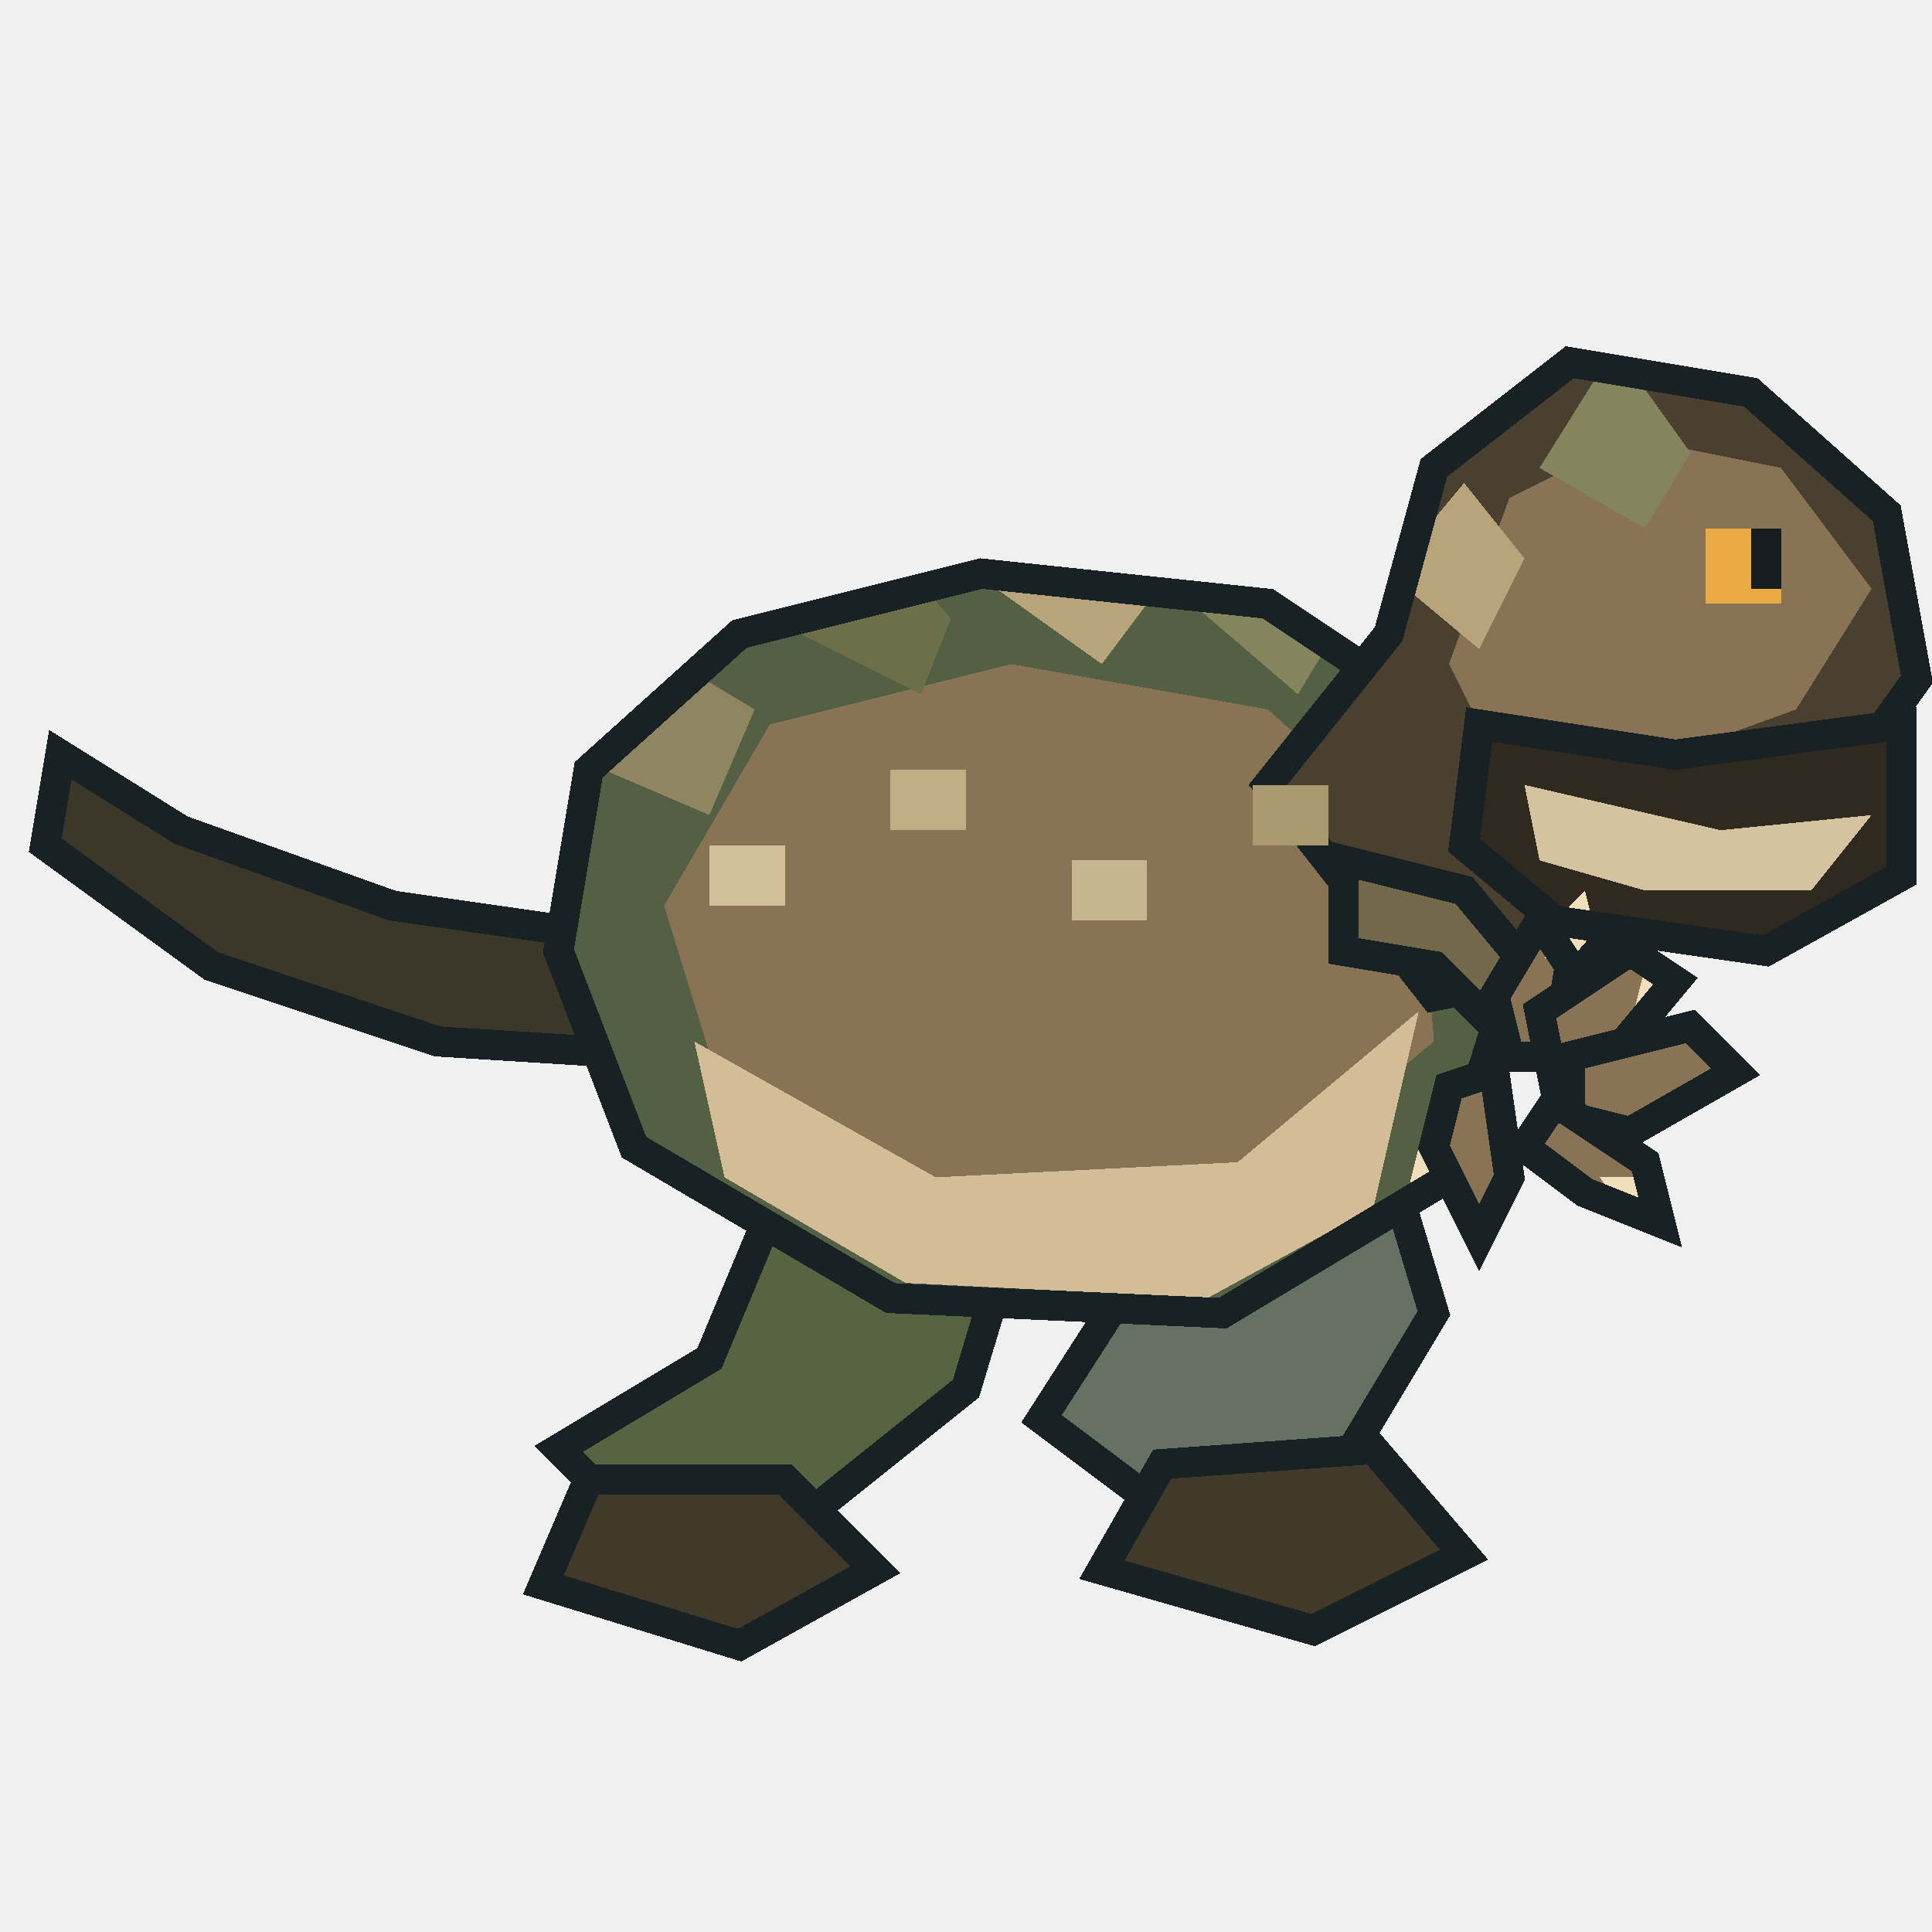
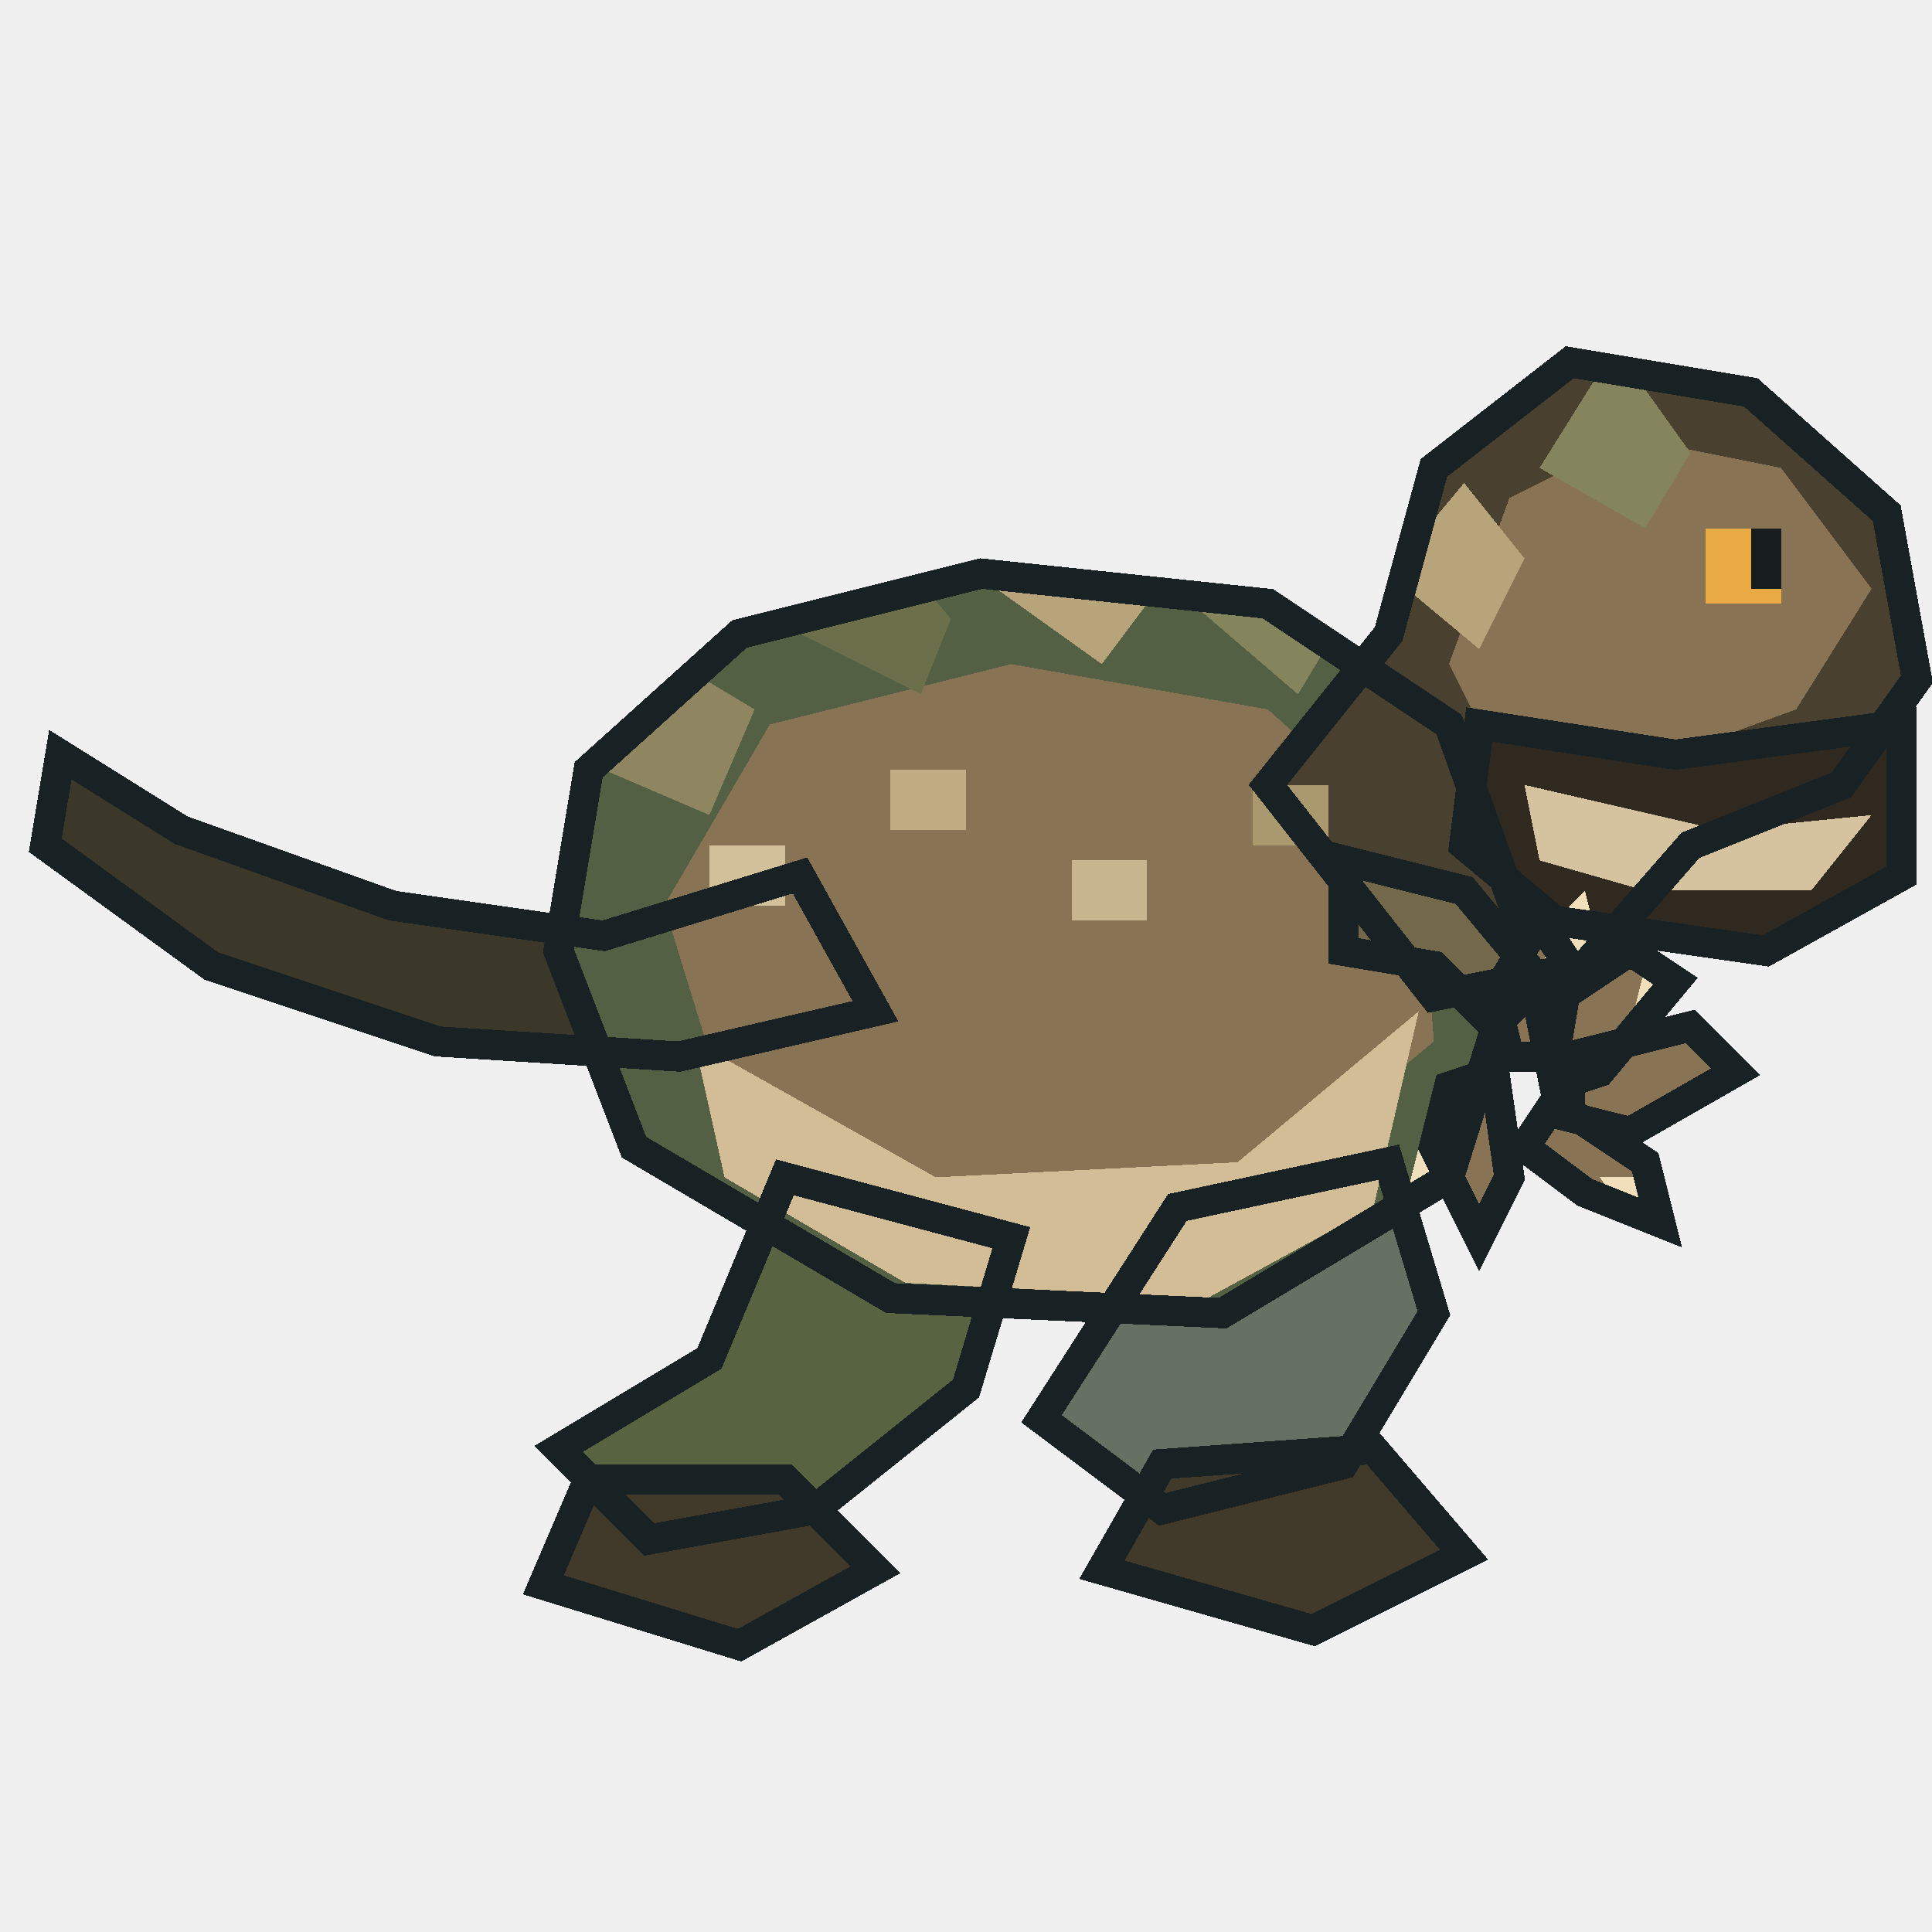
- <svg xmlns="http://www.w3.org/2000/svg" viewBox="0 0 128 128" shape-rendering="crispEdges" role="img" aria-label="Vasti" data-character="Vasti" data-species="Vastatosaurus rex" data-origin="King Kong 2005" data-pose="jump" data-anatomy="armored tyrannosaur skull five-fingered forelimbs" data-hand-digits="5" data-colors="olive-green brown beige">
-   <g>
-     <g stroke="#182225" stroke-width="2" stroke-linejoin="miter">
-       <polygon points="52,78 67,82 64,92 54,100 43,102 37,96 47,90" fill="#586341" />
-       <polygon points="78,80 92,77 95,87 89,97 77,100 69,94" fill="#667063" />
-       <polygon points="39,98 52,98 58,104 49,109 36,105" fill="#413a2b" />
-       <polygon points="77,97 91,96 97,103 87,108 73,104" fill="#413a2b" />
-     </g>
-     <g stroke="#182225" stroke-width="2" stroke-linejoin="miter">
-       <defs>
-         <mask id="dino-ink-mask-1" maskUnits="userSpaceOnUse" x="0" y="0" width="128" height="128" style="mask-type:luminance">
-           <g fill="#ffffff" stroke="none">
-             <polygon points="37,63 39,51 49,42 65,38 84,40 96,48 101,62 96,78 81,87 59,86 42,76" fill="#ffffff" stroke="none" />
-           </g>
-           <polygon points="37,63 39,51 49,42 65,38 84,40 96,48 101,62 96,78 81,87 59,86 42,76" fill="none" stroke="#000000" stroke-width="2" stroke-linejoin="miter" />
-         </mask>
-         <mask id="dino-ink-mask-2" maskUnits="userSpaceOnUse" x="0" y="0" width="128" height="128" style="mask-type:luminance">
-           <g fill="#ffffff" stroke="none">
-             <polygon points="84,52 92,42 95,31 104,24 116,26 125,34 127,45 122,52 112,56 105,64 95,66" fill="#ffffff" stroke="none" />
-           </g>
-           <polygon points="84,52 92,42 95,31 104,24 116,26 125,34 127,45 122,52 112,56 105,64 95,66" fill="none" stroke="#000000" stroke-width="2" stroke-linejoin="miter" />
-         </mask>
-         <mask id="dino-ink-mask-3" maskUnits="userSpaceOnUse" x="0" y="0" width="128" height="128" style="mask-type:luminance">
-           <g fill="#ffffff" stroke="none">
-             <polygon points="98,48 111,50 126,48 126,58 117,63 103,61 97,56" fill="#ffffff" stroke="none" />
-           </g>
-           <polygon points="98,48 111,50 126,48 126,58 117,63 103,61 97,56" fill="none" stroke="#000000" stroke-width="2" stroke-linejoin="miter" />
-         </mask>
-         <mask id="dino-ink-mask-4" maskUnits="userSpaceOnUse" x="0" y="0" width="128" height="128" style="mask-type:luminance">
-           <g fill="#ffffff" stroke="none">
-             <polygon points="52,78 67,82 64,92 54,100 43,102 37,96 47,90" fill="#ffffff" stroke="none" />
-             <polygon points="78,80 92,77 95,87 89,97 77,100 69,94" fill="#ffffff" stroke="none" />
-             <polygon points="39,98 52,98 58,104 49,109 36,105" fill="#ffffff" stroke="none" />
-             <polygon points="77,97 91,96 97,103 87,108 73,104" fill="#ffffff" stroke="none" />
-             <polygon points="53,58 40,62 26,60 12,55 4,50 3,56 14,64 29,69 45,70 58,67" fill="#ffffff" stroke="none" />
-             <polygon points="37,63 39,51 49,42 65,38 84,40 96,48 101,62 96,78 81,87 59,86 42,76" fill="#ffffff" stroke="none" />
-             <polygon points="84,52 92,42 95,31 104,24 116,26 125,34 127,45 122,52 112,56 105,64 95,66" fill="#ffffff" stroke="none" />
-             <polygon points="98,48 111,50 126,48 126,58 117,63 103,61 97,56" fill="#ffffff" stroke="none" />
-             <polygon points="89,57 97,59 102,65 99,68 95,64 89,63" fill="#ffffff" stroke="none" />
-             <polygon points="99,66 102,61 104,64 103,70 100,70" fill="#ffffff" stroke="none" />
-             <polygon points="102,67 108,63 111,65 106,71 103,72" fill="#ffffff" stroke="none" />
-             <polygon points="104,70 112,68 115,71 108,75 104,74" fill="#ffffff" stroke="none" />
-             <polygon points="103,73 109,77 110,81 105,79 101,76" fill="#ffffff" stroke="none" />
-             <polygon points="99,71 100,78 98,82 95,76 96,72" fill="#ffffff" stroke="none" />
-           </g>
-           <polygon points="52,78 67,82 64,92 54,100 43,102 37,96 47,90" fill="none" stroke="#000000" stroke-width="2" stroke-linejoin="miter" />
-           <polygon points="78,80 92,77 95,87 89,97 77,100 69,94" fill="none" stroke="#000000" stroke-width="2" stroke-linejoin="miter" />
-           <polygon points="39,98 52,98 58,104 49,109 36,105" fill="none" stroke="#000000" stroke-width="2" stroke-linejoin="miter" />
-           <polygon points="77,97 91,96 97,103 87,108 73,104" fill="none" stroke="#000000" stroke-width="2" stroke-linejoin="miter" />
-           <polygon points="53,58 40,62 26,60 12,55 4,50 3,56 14,64 29,69 45,70 58,67" fill="none" stroke="#000000" stroke-width="2" stroke-linejoin="miter" />
-           <polygon points="37,63 39,51 49,42 65,38 84,40 96,48 101,62 96,78 81,87 59,86 42,76" fill="none" stroke="#000000" stroke-width="2" stroke-linejoin="miter" />
-           <polygon points="84,52 92,42 95,31 104,24 116,26 125,34 127,45 122,52 112,56 105,64 95,66" fill="none" stroke="#000000" stroke-width="2" stroke-linejoin="miter" />
-           <polygon points="98,48 111,50 126,48 126,58 117,63 103,61 97,56" fill="none" stroke="#000000" stroke-width="2" stroke-linejoin="miter" />
-           <polygon points="89,57 97,59 102,65 99,68 95,64 89,63" fill="none" stroke="#000000" stroke-width="2" stroke-linejoin="miter" />
-           <polygon points="99,66 102,61 104,64 103,70 100,70" fill="none" stroke="#000000" stroke-width="2" stroke-linejoin="miter" />
-           <polygon points="102,67 108,63 111,65 106,71 103,72" fill="none" stroke="#000000" stroke-width="2" stroke-linejoin="miter" />
-           <polygon points="104,70 112,68 115,71 108,75 104,74" fill="none" stroke="#000000" stroke-width="2" stroke-linejoin="miter" />
-           <polygon points="103,73 109,77 110,81 105,79 101,76" fill="none" stroke="#000000" stroke-width="2" stroke-linejoin="miter" />
-           <polygon points="99,71 100,78 98,82 95,76 96,72" fill="none" stroke="#000000" stroke-width="2" stroke-linejoin="miter" />
-         </mask>
-       </defs>
-       <polygon points="53,58 40,62 26,60 12,55 4,50 3,56 14,64 29,69 45,70 58,67" fill="#3b3829" />
-       <polygon points="37,63 39,51 49,42 65,38 84,40 96,48 101,62 96,78 81,87 59,86 42,76" fill="#536044" />
-       <polygon points="44,60 51,48 67,44 84,47 94,56 95,69 83,79 62,80 48,73" fill="#887454" stroke="none" mask="url(#dino-ink-mask-1)" />
-       <polygon points="46,69 62,78 82,77 94,67 91,80 80,86 60,85 48,78" fill="#d2bd96" stroke="none" mask="url(#dino-ink-mask-1)" />
-       <polygon points="84,52 92,42 95,31 104,24 116,26 125,34 127,45 122,52 112,56 105,64 95,66" fill="#4a4030" />
-       <polygon points="96,44 100,33 108,29 118,31 124,39 119,47 108,51 100,52" fill="#887454" stroke="none" mask="url(#dino-ink-mask-2)" />
-       <polygon points="98,48 111,50 126,48 126,58 117,63 103,61 97,56" fill="#302920" />
-       <polygon points="101,52 114,55 124,54 120,59 109,59 102,57" fill="#d5c3a0" stroke="none" mask="url(#dino-ink-mask-3)" />
-       <polygon points="40,51 45,44 50,47 47,54" fill="#8f8560" stroke="none" mask="url(#dino-ink-mask-4)" />
-       <polygon points="53,42 58,35 63,41 61,46" fill="#6b704a" stroke="none" mask="url(#dino-ink-mask-4)" />
-       <polygon points="66,39 71,33 76,40 73,44" fill="#b8a47a" stroke="none" mask="url(#dino-ink-mask-4)" />
-       <polygon points="79,40 84,34 89,41 86,46" fill="#85855d" stroke="none" mask="url(#dino-ink-mask-4)" />
-       <polygon points="92,38 97,32 101,37 98,43" fill="#b8a47a" stroke="none" mask="url(#dino-ink-mask-4)" />
-       <polygon points="102,31 107,23 112,30 109,35" fill="#85855d" stroke="none" mask="url(#dino-ink-mask-4)" />
-       <rect x="47" y="56" width="5" height="4" fill="#d2c09b" stroke="none" mask="url(#dino-ink-mask-1)" />
-       <rect x="59" y="51" width="5" height="4" fill="#c0ad84" stroke="none" mask="url(#dino-ink-mask-1)" />
-       <rect x="71" y="57" width="5" height="4" fill="#c6b58f" stroke="none" mask="url(#dino-ink-mask-1)" />
-       <rect x="83" y="52" width="5" height="4" fill="#aa986e" stroke="none" mask="url(#dino-ink-mask-1)" />
-       <polygon points="89,57 97,59 102,65 99,68 95,64 89,63" fill="#74684a" />
-       <polygon points="99,66 102,61 104,64 103,70 100,70" fill="#887454" />
-       <polygon points="102,67 108,63 111,65 106,71 103,72" fill="#887454" />
-       <polygon points="104,70 112,68 115,71 108,75 104,74" fill="#887454" />
-       <polygon points="103,73 109,77 110,81 105,79 101,76" fill="#887454" />
-       <polygon points="99,71 100,78 98,82 95,76 96,72" fill="#887454" />
-       <polygon points="102,62 105,59 106,63 103,66" fill="#f0dfba" stroke="none" mask="url(#dino-ink-mask-4)" />
-       <polygon points="109,64 113,62 112,66 108,68" fill="#f0dfba" stroke="none" mask="url(#dino-ink-mask-4)" />
-       <polygon points="114,70 118,69 115,73 111,74" fill="#f0dfba" stroke="none" mask="url(#dino-ink-mask-4)" />
-       <polygon points="109,78 112,82 108,81 106,78" fill="#f0dfba" stroke="none" mask="url(#dino-ink-mask-4)" />
-       <polygon points="96,79 96,84 93,80 94,76" fill="#f0dfba" stroke="none" mask="url(#dino-ink-mask-4)" />
-       <rect x="113" y="35" width="5" height="5" fill="#e9aa43" stroke="none" mask="url(#dino-ink-mask-2)" />
-       <rect x="116" y="35" width="2" height="4" fill="#161d1c" stroke="none" mask="url(#dino-ink-mask-2)" />
+ <svg xmlns="http://www.w3.org/2000/svg" viewBox="0 0 128 128" shape-rendering="crispEdges" role="img" aria-label="Vasti" data-character="Vasti" data-species="Vastatosaurus rex" data-origin="King Kong 2005" data-pose="jump" data-anatomy="armored tyrannosaur skull five-fingered forelimbs" data-hand-digits="5" data-colors="olive-green brown beige" data-ink-boundary="masked">
+   <defs>
+     <mask id="sprite-silhouette" maskUnits="userSpaceOnUse" maskContentUnits="userSpaceOnUse" x="0" y="0" width="128" height="128" style="mask-type:luminance">
+       <g fill="#ffffff" stroke="#ffffff" stroke-width="2">
+         <polygon points="52,78 67,82 64,92 54,100 43,102 37,96 47,90" fill="#ffffff" stroke="#ffffff" stroke-width="2" />
+         <polygon points="78,80 92,77 95,87 89,97 77,100 69,94" fill="#ffffff" stroke="#ffffff" stroke-width="2" />
+         <polygon points="39,98 52,98 58,104 49,109 36,105" fill="#ffffff" stroke="#ffffff" stroke-width="2" />
+         <polygon points="77,97 91,96 97,103 87,108 73,104" fill="#ffffff" stroke="#ffffff" stroke-width="2" />
+         <polygon points="53,58 40,62 26,60 12,55 4,50 3,56 14,64 29,69 45,70 58,67" fill="#ffffff" stroke="#ffffff" stroke-width="2" />
+         <polygon points="37,63 39,51 49,42 65,38 84,40 96,48 101,62 96,78 81,87 59,86 42,76" fill="#ffffff" stroke="#ffffff" stroke-width="2" />
+         <polygon points="84,52 92,42 95,31 104,24 116,26 125,34 127,45 122,52 112,56 105,64 95,66" fill="#ffffff" stroke="#ffffff" stroke-width="2" />
+         <polygon points="98,48 111,50 126,48 126,58 117,63 103,61 97,56" fill="#ffffff" stroke="#ffffff" stroke-width="2" />
+         <polygon points="89,57 97,59 102,65 99,68 95,64 89,63" fill="#ffffff" stroke="#ffffff" stroke-width="2" />
+         <polygon points="99,66 102,61 104,64 103,70 100,70" fill="#ffffff" stroke="#ffffff" stroke-width="2" />
+         <polygon points="102,67 108,63 111,65 106,71 103,72" fill="#ffffff" stroke="#ffffff" stroke-width="2" />
+         <polygon points="104,70 112,68 115,71 108,75 104,74" fill="#ffffff" stroke="#ffffff" stroke-width="2" />
+         <polygon points="103,73 109,77 110,81 105,79 101,76" fill="#ffffff" stroke="#ffffff" stroke-width="2" />
+         <polygon points="99,71 100,78 98,82 95,76 96,72" fill="#ffffff" stroke="#ffffff" stroke-width="2" />
+       </g>
+     </mask>
+   </defs>
+   <g data-ink-boundary="art" mask="url(#sprite-silhouette)">
+     <g>
+       <g stroke="#182225" stroke-width="2" stroke-linejoin="miter">
+         <polygon points="52,78 67,82 64,92 54,100 43,102 37,96 47,90" fill="#586341" />
+         <polygon points="78,80 92,77 95,87 89,97 77,100 69,94" fill="#667063" />
+         <polygon points="39,98 52,98 58,104 49,109 36,105" fill="#413a2b" />
+         <polygon points="77,97 91,96 97,103 87,108 73,104" fill="#413a2b" />
+       </g>
+       <g stroke="#182225" stroke-width="2" stroke-linejoin="miter">
+         <defs>
+           <mask id="dino-ink-mask-1" maskUnits="userSpaceOnUse" x="0" y="0" width="128" height="128" style="mask-type:luminance">
+             <g fill="#ffffff" stroke="none">
+               <polygon points="37,63 39,51 49,42 65,38 84,40 96,48 101,62 96,78 81,87 59,86 42,76" fill="#ffffff" stroke="none" />
+             </g>
+             <polygon points="37,63 39,51 49,42 65,38 84,40 96,48 101,62 96,78 81,87 59,86 42,76" fill="none" stroke="#000000" stroke-width="2" stroke-linejoin="miter" />
+           </mask>
+           <mask id="dino-ink-mask-2" maskUnits="userSpaceOnUse" x="0" y="0" width="128" height="128" style="mask-type:luminance">
+             <g fill="#ffffff" stroke="none">
+               <polygon points="84,52 92,42 95,31 104,24 116,26 125,34 127,45 122,52 112,56 105,64 95,66" fill="#ffffff" stroke="none" />
+             </g>
+             <polygon points="84,52 92,42 95,31 104,24 116,26 125,34 127,45 122,52 112,56 105,64 95,66" fill="none" stroke="#000000" stroke-width="2" stroke-linejoin="miter" />
+           </mask>
+           <mask id="dino-ink-mask-3" maskUnits="userSpaceOnUse" x="0" y="0" width="128" height="128" style="mask-type:luminance">
+             <g fill="#ffffff" stroke="none">
+               <polygon points="98,48 111,50 126,48 126,58 117,63 103,61 97,56" fill="#ffffff" stroke="none" />
+             </g>
+             <polygon points="98,48 111,50 126,48 126,58 117,63 103,61 97,56" fill="none" stroke="#000000" stroke-width="2" stroke-linejoin="miter" />
+           </mask>
+           <mask id="dino-ink-mask-4" maskUnits="userSpaceOnUse" x="0" y="0" width="128" height="128" style="mask-type:luminance">
+             <g fill="#ffffff" stroke="none">
+               <polygon points="52,78 67,82 64,92 54,100 43,102 37,96 47,90" fill="#ffffff" stroke="none" />
+               <polygon points="78,80 92,77 95,87 89,97 77,100 69,94" fill="#ffffff" stroke="none" />
+               <polygon points="39,98 52,98 58,104 49,109 36,105" fill="#ffffff" stroke="none" />
+               <polygon points="77,97 91,96 97,103 87,108 73,104" fill="#ffffff" stroke="none" />
+               <polygon points="53,58 40,62 26,60 12,55 4,50 3,56 14,64 29,69 45,70 58,67" fill="#ffffff" stroke="none" />
+               <polygon points="37,63 39,51 49,42 65,38 84,40 96,48 101,62 96,78 81,87 59,86 42,76" fill="#ffffff" stroke="none" />
+               <polygon points="84,52 92,42 95,31 104,24 116,26 125,34 127,45 122,52 112,56 105,64 95,66" fill="#ffffff" stroke="none" />
+               <polygon points="98,48 111,50 126,48 126,58 117,63 103,61 97,56" fill="#ffffff" stroke="none" />
+               <polygon points="89,57 97,59 102,65 99,68 95,64 89,63" fill="#ffffff" stroke="none" />
+               <polygon points="99,66 102,61 104,64 103,70 100,70" fill="#ffffff" stroke="none" />
+               <polygon points="102,67 108,63 111,65 106,71 103,72" fill="#ffffff" stroke="none" />
+               <polygon points="104,70 112,68 115,71 108,75 104,74" fill="#ffffff" stroke="none" />
+               <polygon points="103,73 109,77 110,81 105,79 101,76" fill="#ffffff" stroke="none" />
+               <polygon points="99,71 100,78 98,82 95,76 96,72" fill="#ffffff" stroke="none" />
+             </g>
+             <polygon points="52,78 67,82 64,92 54,100 43,102 37,96 47,90" fill="none" stroke="#000000" stroke-width="2" stroke-linejoin="miter" />
+             <polygon points="78,80 92,77 95,87 89,97 77,100 69,94" fill="none" stroke="#000000" stroke-width="2" stroke-linejoin="miter" />
+             <polygon points="39,98 52,98 58,104 49,109 36,105" fill="none" stroke="#000000" stroke-width="2" stroke-linejoin="miter" />
+             <polygon points="77,97 91,96 97,103 87,108 73,104" fill="none" stroke="#000000" stroke-width="2" stroke-linejoin="miter" />
+             <polygon points="53,58 40,62 26,60 12,55 4,50 3,56 14,64 29,69 45,70 58,67" fill="none" stroke="#000000" stroke-width="2" stroke-linejoin="miter" />
+             <polygon points="37,63 39,51 49,42 65,38 84,40 96,48 101,62 96,78 81,87 59,86 42,76" fill="none" stroke="#000000" stroke-width="2" stroke-linejoin="miter" />
+             <polygon points="84,52 92,42 95,31 104,24 116,26 125,34 127,45 122,52 112,56 105,64 95,66" fill="none" stroke="#000000" stroke-width="2" stroke-linejoin="miter" />
+             <polygon points="98,48 111,50 126,48 126,58 117,63 103,61 97,56" fill="none" stroke="#000000" stroke-width="2" stroke-linejoin="miter" />
+             <polygon points="89,57 97,59 102,65 99,68 95,64 89,63" fill="none" stroke="#000000" stroke-width="2" stroke-linejoin="miter" />
+             <polygon points="99,66 102,61 104,64 103,70 100,70" fill="none" stroke="#000000" stroke-width="2" stroke-linejoin="miter" />
+             <polygon points="102,67 108,63 111,65 106,71 103,72" fill="none" stroke="#000000" stroke-width="2" stroke-linejoin="miter" />
+             <polygon points="104,70 112,68 115,71 108,75 104,74" fill="none" stroke="#000000" stroke-width="2" stroke-linejoin="miter" />
+             <polygon points="103,73 109,77 110,81 105,79 101,76" fill="none" stroke="#000000" stroke-width="2" stroke-linejoin="miter" />
+             <polygon points="99,71 100,78 98,82 95,76 96,72" fill="none" stroke="#000000" stroke-width="2" stroke-linejoin="miter" />
+           </mask>
+         </defs>
+         <polygon points="53,58 40,62 26,60 12,55 4,50 3,56 14,64 29,69 45,70 58,67" fill="#3b3829" />
+         <polygon points="37,63 39,51 49,42 65,38 84,40 96,48 101,62 96,78 81,87 59,86 42,76" fill="#536044" />
+         <polygon points="44,60 51,48 67,44 84,47 94,56 95,69 83,79 62,80 48,73" fill="#887454" stroke="none" mask="url(#dino-ink-mask-1)" />
+         <polygon points="46,69 62,78 82,77 94,67 91,80 80,86 60,85 48,78" fill="#d2bd96" stroke="none" mask="url(#dino-ink-mask-1)" />
+         <polygon points="84,52 92,42 95,31 104,24 116,26 125,34 127,45 122,52 112,56 105,64 95,66" fill="#4a4030" />
+         <polygon points="96,44 100,33 108,29 118,31 124,39 119,47 108,51 100,52" fill="#887454" stroke="none" mask="url(#dino-ink-mask-2)" />
+         <polygon points="98,48 111,50 126,48 126,58 117,63 103,61 97,56" fill="#302920" />
+         <polygon points="101,52 114,55 124,54 120,59 109,59 102,57" fill="#d5c3a0" stroke="none" mask="url(#dino-ink-mask-3)" />
+         <polygon points="40,51 45,44 50,47 47,54" fill="#8f8560" stroke="none" mask="url(#dino-ink-mask-4)" />
+         <polygon points="53,42 58,35 63,41 61,46" fill="#6b704a" stroke="none" mask="url(#dino-ink-mask-4)" />
+         <polygon points="66,39 71,33 76,40 73,44" fill="#b8a47a" stroke="none" mask="url(#dino-ink-mask-4)" />
+         <polygon points="79,40 84,34 89,41 86,46" fill="#85855d" stroke="none" mask="url(#dino-ink-mask-4)" />
+         <polygon points="92,38 97,32 101,37 98,43" fill="#b8a47a" stroke="none" mask="url(#dino-ink-mask-4)" />
+         <polygon points="102,31 107,23 112,30 109,35" fill="#85855d" stroke="none" mask="url(#dino-ink-mask-4)" />
+         <rect x="47" y="56" width="5" height="4" fill="#d2c09b" stroke="none" mask="url(#dino-ink-mask-1)" />
+         <rect x="59" y="51" width="5" height="4" fill="#c0ad84" stroke="none" mask="url(#dino-ink-mask-1)" />
+         <rect x="71" y="57" width="5" height="4" fill="#c6b58f" stroke="none" mask="url(#dino-ink-mask-1)" />
+         <rect x="83" y="52" width="5" height="4" fill="#aa986e" stroke="none" mask="url(#dino-ink-mask-1)" />
+         <polygon points="89,57 97,59 102,65 99,68 95,64 89,63" fill="#74684a" />
+         <polygon points="99,66 102,61 104,64 103,70 100,70" fill="#887454" />
+         <polygon points="102,67 108,63 111,65 106,71 103,72" fill="#887454" />
+         <polygon points="104,70 112,68 115,71 108,75 104,74" fill="#887454" />
+         <polygon points="103,73 109,77 110,81 105,79 101,76" fill="#887454" />
+         <polygon points="99,71 100,78 98,82 95,76 96,72" fill="#887454" />
+         <polygon points="102,62 105,59 106,63 103,66" fill="#f0dfba" stroke="none" mask="url(#dino-ink-mask-4)" />
+         <polygon points="109,64 113,62 112,66 108,68" fill="#f0dfba" stroke="none" mask="url(#dino-ink-mask-4)" />
+         <polygon points="114,70 118,69 115,73 111,74" fill="#f0dfba" stroke="none" mask="url(#dino-ink-mask-4)" />
+         <polygon points="109,78 112,82 108,81 106,78" fill="#f0dfba" stroke="none" mask="url(#dino-ink-mask-4)" />
+         <polygon points="96,79 96,84 93,80 94,76" fill="#f0dfba" stroke="none" mask="url(#dino-ink-mask-4)" />
+         <rect x="113" y="35" width="5" height="5" fill="#e9aa43" stroke="none" mask="url(#dino-ink-mask-2)" />
+         <rect x="116" y="35" width="2" height="4" fill="#161d1c" stroke="none" mask="url(#dino-ink-mask-2)" />
+       </g>
    </g>
  </g>
+   <g data-ink-layer="final">
+     <polygon points="52,78 67,82 64,92 54,100 43,102 37,96 47,90" fill="none" stroke="#182225" stroke-width="2" stroke-linejoin="miter" />
+     <polygon points="78,80 92,77 95,87 89,97 77,100 69,94" fill="none" stroke="#182225" stroke-width="2" stroke-linejoin="miter" />
+     <polygon points="39,98 52,98 58,104 49,109 36,105" fill="none" stroke="#182225" stroke-width="2" stroke-linejoin="miter" />
+     <polygon points="77,97 91,96 97,103 87,108 73,104" fill="none" stroke="#182225" stroke-width="2" stroke-linejoin="miter" />
+     <polygon points="53,58 40,62 26,60 12,55 4,50 3,56 14,64 29,69 45,70 58,67" fill="none" stroke="#182225" stroke-width="2" stroke-linejoin="miter" />
+     <polygon points="37,63 39,51 49,42 65,38 84,40 96,48 101,62 96,78 81,87 59,86 42,76" fill="none" stroke="#182225" stroke-width="2" stroke-linejoin="miter" />
+     <polygon points="84,52 92,42 95,31 104,24 116,26 125,34 127,45 122,52 112,56 105,64 95,66" fill="none" stroke="#182225" stroke-width="2" stroke-linejoin="miter" />
+     <polygon points="98,48 111,50 126,48 126,58 117,63 103,61 97,56" fill="none" stroke="#182225" stroke-width="2" stroke-linejoin="miter" />
+     <polygon points="89,57 97,59 102,65 99,68 95,64 89,63" fill="none" stroke="#182225" stroke-width="2" stroke-linejoin="miter" />
+     <polygon points="99,66 102,61 104,64 103,70 100,70" fill="none" stroke="#182225" stroke-width="2" stroke-linejoin="miter" />
+     <polygon points="102,67 108,63 111,65 106,71 103,72" fill="none" stroke="#182225" stroke-width="2" stroke-linejoin="miter" />
+     <polygon points="104,70 112,68 115,71 108,75 104,74" fill="none" stroke="#182225" stroke-width="2" stroke-linejoin="miter" />
+     <polygon points="103,73 109,77 110,81 105,79 101,76" fill="none" stroke="#182225" stroke-width="2" stroke-linejoin="miter" />
+     <polygon points="99,71 100,78 98,82 95,76 96,72" fill="none" stroke="#182225" stroke-width="2" stroke-linejoin="miter" />
+   </g>
</svg>
